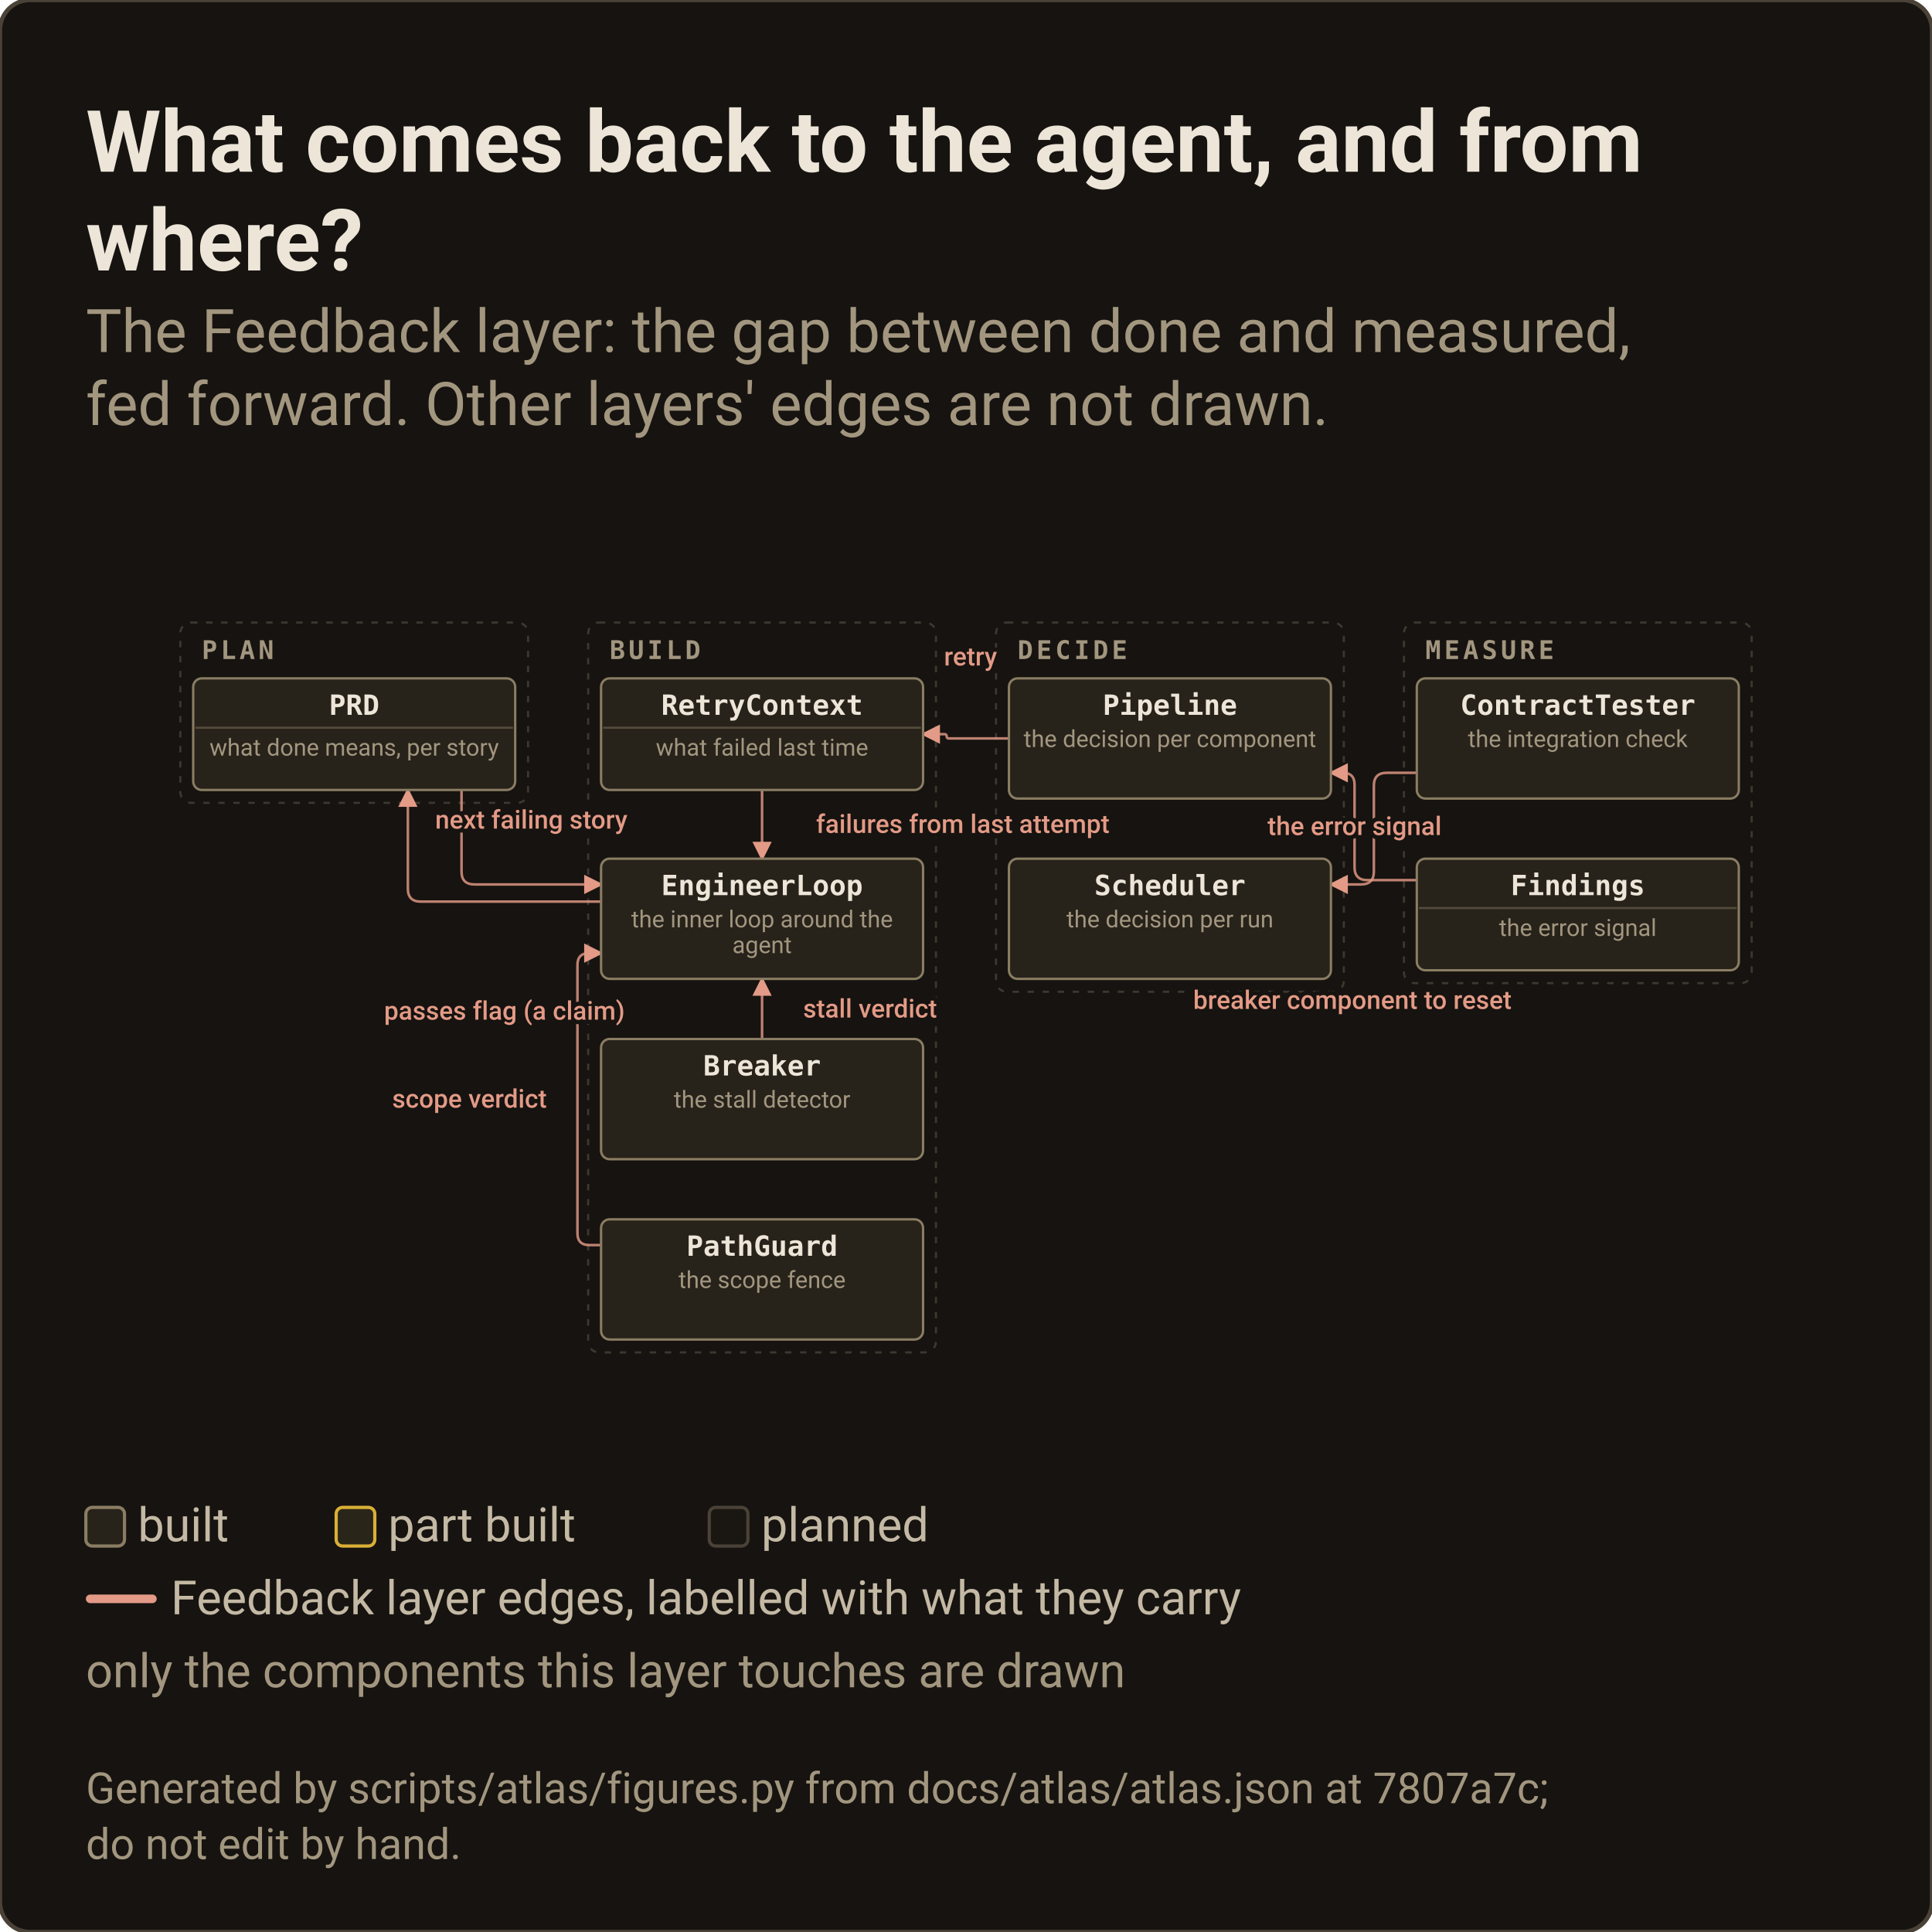
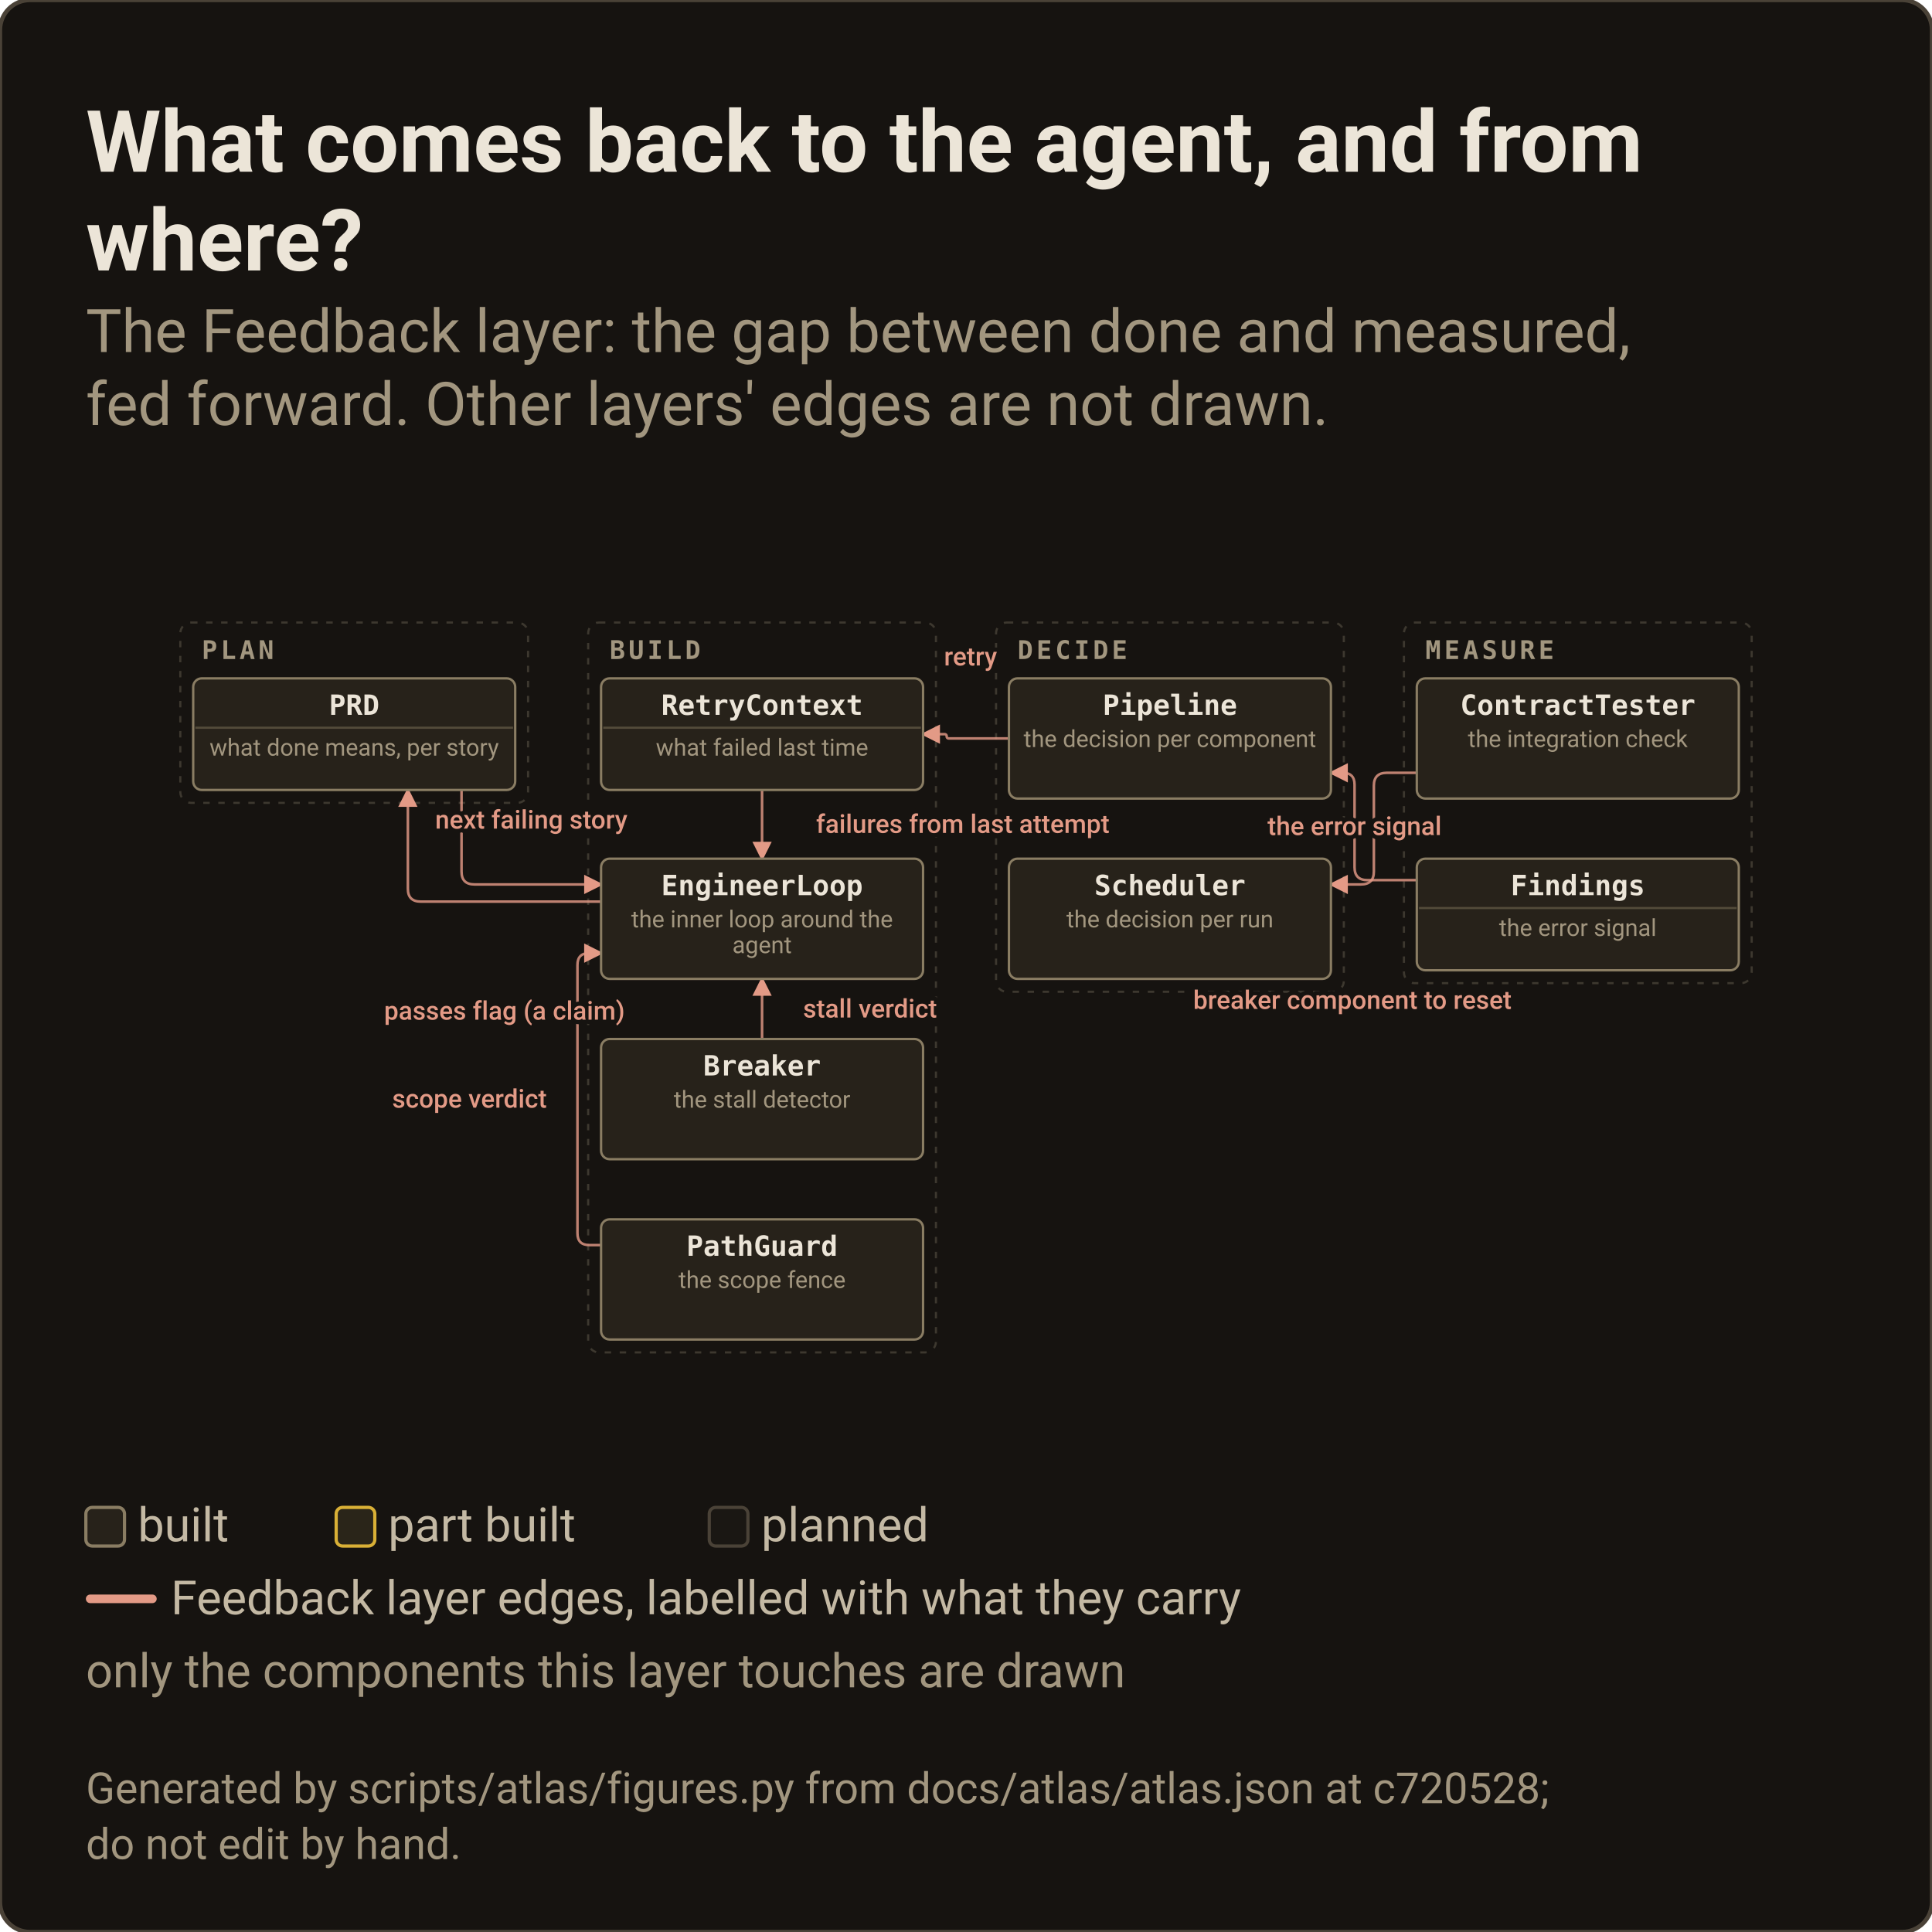
<svg xmlns="http://www.w3.org/2000/svg" width="900" height="900" viewBox="0 0 900 900" role="img" aria-label="Feedback layer of the kstrl system map">
  <rect x="0" y="0" width="900" height="900" rx="14" fill="#161310" stroke="#4A4237" stroke-width="2" />
  <text x="40.0" y="80.0" class="c0">What comes back to the agent, and from</text>
  <text x="40.0" y="126.0" class="c0">where?</text>
  <text x="40.0" y="164.0" class="c1">The Feedback layer: the gap between done and measured,</text>
  <text x="40.0" y="198.0" class="c1">fed forward. Other layers' edges are not drawn.</text>
  <svg id="map" x="76.0" y="216.0" width="748" height="464" viewBox="0 0 748 464" overflow="visible">
    <defs>
      <marker id="map-m-work" viewBox="0 0 8 8" refX="7" refY="4" markerUnits="userSpaceOnUse" markerWidth="9" markerHeight="9" orient="auto-start-reverse">
        <path d="M0,0 L8,4 L0,8 z" fill="#D9CDB2" />
      </marker>
      <marker id="map-m-measure" viewBox="0 0 8 8" refX="7" refY="4" markerUnits="userSpaceOnUse" markerWidth="9" markerHeight="9" orient="auto-start-reverse">
        <path d="M0,0 L8,4 L0,8 z" fill="#82A7BA" />
      </marker>
      <marker id="map-m-feedback" viewBox="0 0 8 8" refX="7" refY="4" markerUnits="userSpaceOnUse" markerWidth="9" markerHeight="9" orient="auto-start-reverse">
        <path d="M0,0 L8,4 L0,8 z" fill="#E39A86" />
      </marker>
      <marker id="map-m-operator" viewBox="0 0 8 8" refX="7" refY="4" markerUnits="userSpaceOnUse" markerWidth="9" markerHeight="9" orient="auto-start-reverse">
        <path d="M0,0 L8,4 L0,8 z" fill="#DD9BBD" />
      </marker>
      <marker id="map-m-trust" viewBox="0 0 8 8" refX="7" refY="4" markerUnits="userSpaceOnUse" markerWidth="9" markerHeight="9" orient="auto-start-reverse">
        <path d="M0,0 L8,4 L0,8 z" fill="#B48EC9" />
      </marker>
      <marker id="map-m-learn" viewBox="0 0 8 8" refX="7" refY="4" markerUnits="userSpaceOnUse" markerWidth="9" markerHeight="9" orient="auto-start-reverse">
        <path d="M0,0 L8,4 L0,8 z" fill="#86C9A9" />
      </marker>
      <marker id="map-m-record" viewBox="0 0 8 8" refX="7" refY="4" markerUnits="userSpaceOnUse" markerWidth="9" markerHeight="9" orient="auto-start-reverse">
        <path d="M0,0 L8,4 L0,8 z" fill="#B7C27C" />
      </marker>
      <marker id="map-m-change" viewBox="0 0 8 8" refX="7" refY="4" markerUnits="userSpaceOnUse" markerWidth="9" markerHeight="9" orient="auto-start-reverse">
        <path d="M0,0 L8,4 L0,8 z" fill="#E26D5A" />
      </marker>
      <marker id="map-m-reach" viewBox="0 0 8 8" refX="7" refY="4" markerUnits="userSpaceOnUse" markerWidth="9" markerHeight="9" orient="auto-start-reverse">
        <path d="M0,0 L8,4 L0,8 z" fill="#E5A84F" />
      </marker>
    </defs>
    <style>#map .node.quiet{opacity:.42}#map .node.planned{opacity:.5}#map .node.planned.quiet{opacity:.3}#map .node.meas .node__box{stroke:#82A7BA;stroke-width:2.2}#map .node.acts .node__box{stroke:#E5A84F;stroke-width:2.4}#map .node__ring{display:none;fill:none;stroke:#82A7BA;stroke-width:1.6}#map .node.meas .node__ring{display:inline}#map .flow.planned{opacity:.35}#map .flowlbl.planned{opacity:.5}#map .flow.off,#map .flowlbl.off{display:none}#map .flow.hot{opacity:1;stroke-opacity:1;stroke-width:2.6}#map .flowlbl.hot{opacity:1}</style>
    <rect x="8.0" y="74.0" width="162.0" height="84.0" rx="5" fill="none" stroke="#A2967F" stroke-opacity=".28" stroke-width="1" stroke-dasharray="3 4" />
    <text x="18.0" y="91.0" class="t1">PLAN</text>
    <rect x="198.0" y="74.0" width="162.0" height="340.0" rx="5" fill="none" stroke="#A2967F" stroke-opacity=".28" stroke-width="1" stroke-dasharray="3 4" />
    <text x="208.0" y="91.0" class="t1">BUILD</text>
    <rect x="388.0" y="74.0" width="162.0" height="172.0" rx="5" fill="none" stroke="#A2967F" stroke-opacity=".28" stroke-width="1" stroke-dasharray="3 4" />
    <text x="398.0" y="91.0" class="t1">DECIDE</text>
    <rect x="578.0" y="74.0" width="162.0" height="168.0" rx="5" fill="none" stroke="#A2967F" stroke-opacity=".28" stroke-width="1" stroke-dasharray="3 4" />
    <text x="588.0" y="91.0" class="t1">MEASURE</text>
    <g data-layer="flow">
      <path id="map-f15" class="flow build" data-edge="15" data-from="RetryContext" data-to="EngineerLoop" data-art="failures from last attempt" data-kind="build" data-layer="feedback" d="M 279.0 152.0 L 279.0 184.0" fill="none" stroke="#E39A86" stroke-opacity="0.82" stroke-width="1.2" stroke-linecap="round" marker-end="url(#map-m-feedback)" />
      <path id="map-f19" class="flow build" data-edge="19" data-from="PRD" data-to="EngineerLoop" data-art="next failing story" data-kind="build" data-layer="feedback" d="M 139.0 152.0 L 139.0 190.0 Q 139.0 196.0 145.0 196.0 L 204.0 196.0" fill="none" stroke="#E39A86" stroke-opacity="0.82" stroke-width="1.2" stroke-linecap="round" marker-end="url(#map-m-feedback)" />
      <path id="map-f20" class="flow build" data-edge="20" data-from="EngineerLoop" data-to="PRD" data-art="passes flag (a claim)" data-kind="build" data-layer="feedback" d="M 204.0 204.0 L 120.0 204.0 Q 114.0 204.0 114.0 198.0 L 114.0 152.0" fill="none" stroke="#E39A86" stroke-opacity="0.82" stroke-width="1.2" stroke-linecap="round" marker-end="url(#map-m-feedback)" />
      <path id="map-f21" class="flow build" data-edge="21" data-from="Breaker" data-to="EngineerLoop" data-art="stall verdict" data-kind="build" data-layer="feedback" d="M 279.0 268.0 L 279.0 240.0" fill="none" stroke="#E39A86" stroke-opacity="0.82" stroke-width="1.2" stroke-linecap="round" marker-end="url(#map-m-feedback)" />
      <path id="map-f22" class="flow build" data-edge="22" data-from="PathGuard" data-to="EngineerLoop" data-art="scope verdict" data-kind="build" data-layer="feedback" d="M 204.0 364.0 L 198.5 364.0 Q 193.0 364.0 193.0 358.5 L 193.0 233.5 Q 193.0 228.0 198.5 228.0 L 204.0 228.0" fill="none" stroke="#E39A86" stroke-opacity="0.82" stroke-width="1.2" stroke-linecap="round" marker-end="url(#map-m-feedback)" />
      <path id="map-f35" class="flow decide" data-edge="35" data-from="Findings" data-to="Pipeline" data-art="the error signal" data-kind="decide" data-layer="feedback" d="M 584.0 194.0 L 561.0 194.0 Q 555.0 194.0 555.0 188.0 L 555.0 149.5 Q 555.0 144.0 549.5 144.0 L 544.0 144.0" fill="none" stroke="#E39A86" stroke-opacity="0.82" stroke-width="1.2" stroke-linecap="round" marker-end="url(#map-m-feedback)" />
      <path id="map-f36" class="flow decide" data-edge="36" data-from="Pipeline" data-to="RetryContext" data-art="retry" data-kind="decide" data-layer="feedback" d="M 394.0 128.0 L 366.0 128.0 Q 365.0 128.0 365.0 127.0 L 365.0 127.0 Q 365.0 126.0 364.0 126.0 L 354.0 126.0" fill="none" stroke="#E39A86" stroke-opacity="0.82" stroke-width="1.2" stroke-linecap="round" marker-end="url(#map-m-feedback)" />
      <path id="map-f42" class="flow decide" data-edge="42" data-from="ContractTester" data-to="Scheduler" data-art="breaker component to reset" data-kind="decide" data-layer="feedback" d="M 584.0 144.0 L 570.0 144.0 Q 564.0 144.0 564.0 150.0 L 564.0 190.0 Q 564.0 196.0 558.0 196.0 L 544.0 196.0" fill="none" stroke="#E39A86" stroke-opacity="0.82" stroke-width="1.2" stroke-linecap="round" marker-end="url(#map-m-feedback)" />
    </g>
    <g class="node built" data-id="PRD" data-kind="store" data-state="built" data-region="plan" role="button" tabindex="0" aria-label="PRD, what done means, per story, built">
      <rect class="node__box" x="14.0" y="100.0" width="150.0" height="52.0" rx="4.0" fill="#27221A" stroke="#8A7D63" stroke-width="1.1" />
      <rect class="node__ring" x="17.0" y="103.0" width="144.0" height="46.0" rx="3.0" />
      <text x="89.0" y="117.0" class="t2">PRD</text>
      <line x1="15.0" y1="123.0" x2="163.0" y2="123.0" stroke="#8A7D63" stroke-opacity=".45" stroke-width="1" />
      <g data-layer="job">
        <text x="89.0" y="136.0" class="t3">what done means, per story</text>
      </g>
    </g>
    <g class="node built" data-id="RetryContext" data-kind="store" data-state="built" data-region="build" role="button" tabindex="0" aria-label="RetryContext, what failed last time, built">
      <rect class="node__box" x="204.0" y="100.0" width="150.0" height="52.0" rx="4.0" fill="#27221A" stroke="#8A7D63" stroke-width="1.1" />
      <rect class="node__ring" x="207.0" y="103.0" width="144.0" height="46.0" rx="3.0" />
      <text x="279.0" y="117.0" class="t2">RetryContext</text>
      <line x1="205.0" y1="123.0" x2="353.0" y2="123.0" stroke="#8A7D63" stroke-opacity=".45" stroke-width="1" />
      <g data-layer="job">
        <text x="279.0" y="136.0" class="t3">what failed last time</text>
      </g>
    </g>
    <g class="node built" data-id="EngineerLoop" data-kind="component" data-state="built" data-region="build" role="button" tabindex="0" aria-label="EngineerLoop, the inner loop around the agent, built">
      <rect class="node__box" x="204.0" y="184.0" width="150.0" height="56.0" rx="4.0" fill="#27221A" stroke="#8A7D63" stroke-width="1.1" />
      <rect class="node__ring" x="207.0" y="187.0" width="144.0" height="50.0" rx="3.0" />
      <text x="279.0" y="201.0" class="t2">EngineerLoop</text>
      <g data-layer="job">
        <text x="279.0" y="216.0" class="t3">the inner loop around the</text>
        <text x="279.0" y="228.0" class="t3">agent</text>
      </g>
    </g>
    <g class="node built" data-id="Breaker" data-kind="component" data-state="built" data-region="build" role="button" tabindex="0" aria-label="Breaker, the stall detector, built">
      <rect class="node__box" x="204.0" y="268.0" width="150.0" height="56.0" rx="4.0" fill="#27221A" stroke="#8A7D63" stroke-width="1.1" />
      <rect class="node__ring" x="207.0" y="271.0" width="144.0" height="50.0" rx="3.0" />
      <text x="279.0" y="285.0" class="t2">Breaker</text>
      <g data-layer="job">
        <text x="279.0" y="300.0" class="t3">the stall detector</text>
      </g>
    </g>
    <g class="node built" data-id="PathGuard" data-kind="component" data-state="built" data-region="build" role="button" tabindex="0" aria-label="PathGuard, the scope fence, built">
      <rect class="node__box" x="204.0" y="352.0" width="150.0" height="56.0" rx="4.0" fill="#27221A" stroke="#8A7D63" stroke-width="1.1" />
      <rect class="node__ring" x="207.0" y="355.0" width="144.0" height="50.0" rx="3.0" />
      <text x="279.0" y="369.0" class="t2">PathGuard</text>
      <g data-layer="job">
        <text x="279.0" y="384.0" class="t3">the scope fence</text>
      </g>
    </g>
    <g class="node built" data-id="ContractTester" data-kind="component" data-state="built" data-region="measure" role="button" tabindex="0" aria-label="ContractTester, the integration check, built">
      <rect class="node__box" x="584.0" y="100.0" width="150.0" height="56.0" rx="4.0" fill="#27221A" stroke="#8A7D63" stroke-width="1.1" />
      <rect class="node__ring" x="587.0" y="103.0" width="144.0" height="50.0" rx="3.0" />
      <text x="659.0" y="117.0" class="t2">ContractTester</text>
      <g data-layer="job">
        <text x="659.0" y="132.0" class="t3">the integration check</text>
      </g>
    </g>
    <g class="node built" data-id="Findings" data-kind="store" data-state="built" data-region="measure" role="button" tabindex="0" aria-label="Findings, the error signal, built">
      <rect class="node__box" x="584.0" y="184.0" width="150.0" height="52.0" rx="4.0" fill="#27221A" stroke="#8A7D63" stroke-width="1.1" />
      <rect class="node__ring" x="587.0" y="187.0" width="144.0" height="46.0" rx="3.0" />
      <text x="659.0" y="201.0" class="t2">Findings</text>
      <line x1="585.0" y1="207.0" x2="733.0" y2="207.0" stroke="#8A7D63" stroke-opacity=".45" stroke-width="1" />
      <g data-layer="job">
        <text x="659.0" y="220.0" class="t3">the error signal</text>
      </g>
    </g>
    <g class="node built" data-id="Pipeline" data-kind="component" data-state="built" data-region="decide" role="button" tabindex="0" aria-label="Pipeline, the decision per component, built">
      <rect class="node__box" x="394.0" y="100.0" width="150.0" height="56.0" rx="4.0" fill="#27221A" stroke="#8A7D63" stroke-width="1.1" />
      <rect class="node__ring" x="397.0" y="103.0" width="144.0" height="50.0" rx="3.0" />
      <text x="469.0" y="117.0" class="t2">Pipeline</text>
      <g data-layer="job">
        <text x="469.0" y="132.0" class="t3">the decision per component</text>
      </g>
    </g>
    <g class="node built" data-id="Scheduler" data-kind="component" data-state="built" data-region="decide" role="button" tabindex="0" aria-label="Scheduler, the decision per run, built">
      <rect class="node__box" x="394.0" y="184.0" width="150.0" height="56.0" rx="4.0" fill="#27221A" stroke="#8A7D63" stroke-width="1.1" />
      <rect class="node__ring" x="397.0" y="187.0" width="144.0" height="50.0" rx="3.0" />
      <text x="469.0" y="201.0" class="t2">Scheduler</text>
      <g data-layer="job">
        <text x="469.0" y="216.0" class="t3">the decision per run</text>
      </g>
    </g>
    <g data-layer="flow">
      <g class="flowlbl build" data-edge="15" data-from="RetryContext" data-to="EngineerLoop" data-layer="feedback">
        <text x="372.5" y="172.0" class="t0">failures from last attempt</text>
      </g>
      <g class="flowlbl build" data-edge="19" data-from="PRD" data-to="EngineerLoop" data-layer="feedback">
        <text x="171.5" y="170.0" class="t0">next failing story</text>
      </g>
      <g class="flowlbl build" data-edge="20" data-from="EngineerLoop" data-to="PRD" data-layer="feedback">
        <text x="159.0" y="259.0" class="t0">passes flag (a claim)</text>
      </g>
      <g class="flowlbl build" data-edge="21" data-from="Breaker" data-to="EngineerLoop" data-layer="feedback">
        <text x="329.3" y="258.0" class="t0">stall verdict</text>
      </g>
      <g class="flowlbl build" data-edge="22" data-from="PathGuard" data-to="EngineerLoop" data-layer="feedback">
        <text x="142.7" y="300.0" class="t0">scope verdict</text>
      </g>
      <g class="flowlbl decide" data-edge="35" data-from="Findings" data-to="Pipeline" data-layer="feedback">
        <text x="555.0" y="173.0" class="t0">the error signal</text>
      </g>
      <g class="flowlbl decide" data-edge="36" data-from="Pipeline" data-to="RetryContext" data-layer="feedback">
        <text x="376.1" y="94.0" class="t0">retry</text>
      </g>
      <g class="flowlbl decide" data-edge="42" data-from="ContractTester" data-to="Scheduler" data-layer="feedback">
        <text x="554.0" y="254.0" class="t0">breaker component to reset</text>
      </g>
    </g>
    <style>#map .t0{font-family:ui-sans-serif,system-ui,-apple-system,"SF Pro Text","Segoe UI",Roboto,"Helvetica Neue",Arial,sans-serif;font-size:12.0px;font-weight:500;fill:#E39A86;text-anchor:middle;paint-order:stroke;stroke:#161310;stroke-width:4;stroke-linejoin:round}#map .t1{font-family:ui-monospace,"SF Mono",SFMono-Regular,"JetBrains Mono",Menlo,Consolas,monospace;font-size:12.0px;font-weight:600;fill:#A2967F;text-anchor:start;letter-spacing:.13em}#map .t2{font-family:ui-monospace,"SF Mono",SFMono-Regular,"JetBrains Mono",Menlo,Consolas,monospace;font-size:13.0px;font-weight:600;fill:#ECE5D8;text-anchor:middle}#map .t3{font-family:ui-sans-serif,system-ui,-apple-system,"SF Pro Text","Segoe UI",Roboto,"Helvetica Neue",Arial,sans-serif;font-size:11.0px;font-weight:400;fill:#A2967F;text-anchor:middle}</style>
  </svg>
  <rect x="40.0" y="702.2" width="18" height="18" rx="3" fill="#27221A" stroke="#8A7D63" stroke-width="1.5" />
  <text x="64.2" y="718.0" class="c2">built</text>
  <rect x="156.6" y="702.2" width="18" height="18" rx="3" fill="#2A2519" stroke="#D9B036" stroke-width="1.5" />
  <text x="180.8" y="718.0" class="c2">part built</text>
  <rect x="330.4" y="702.2" width="18" height="18" rx="3" fill="#1A1713" stroke="#4A4237" stroke-width="1.5" />
  <text x="354.6" y="718.0" class="c2">planned</text>
  <rect x="40.0" y="742.8" width="33" height="4" rx="2" fill="#E39A86" />
  <text x="79.6" y="752.0" class="c2">Feedback layer edges, labelled with what they carry</text>
  <text x="40.0" y="786.0" class="c3">only the components this layer touches are drawn</text>
-   <text x="40.0" y="840.0" class="c4">Generated by scripts/atlas/figures.py from docs/atlas/atlas.json at 7807a7c;</text>
+   <text x="40.0" y="840.0" class="c4">Generated by scripts/atlas/figures.py from docs/atlas/atlas.json at c720528;</text>
  <text x="40.0" y="866.0" class="c4">do not edit by hand.</text>
  <style>.c0{font-family:ui-sans-serif,system-ui,-apple-system,"SF Pro Text","Segoe UI",Roboto,"Helvetica Neue",Arial,sans-serif;font-size:40.0px;font-weight:600;fill:#ECE5D8;text-anchor:start}.c1{font-family:ui-sans-serif,system-ui,-apple-system,"SF Pro Text","Segoe UI",Roboto,"Helvetica Neue",Arial,sans-serif;font-size:28.0px;font-weight:400;fill:#A2967F;text-anchor:start}.c2{font-family:ui-sans-serif,system-ui,-apple-system,"SF Pro Text","Segoe UI",Roboto,"Helvetica Neue",Arial,sans-serif;font-size:22.0px;font-weight:400;fill:#C4B9A4;text-anchor:start}.c3{font-family:ui-sans-serif,system-ui,-apple-system,"SF Pro Text","Segoe UI",Roboto,"Helvetica Neue",Arial,sans-serif;font-size:22.0px;font-weight:400;fill:#A2967F;text-anchor:start}.c4{font-family:ui-sans-serif,system-ui,-apple-system,"SF Pro Text","Segoe UI",Roboto,"Helvetica Neue",Arial,sans-serif;font-size:20.0px;font-weight:400;fill:#A2967F;text-anchor:start}</style>
</svg>
